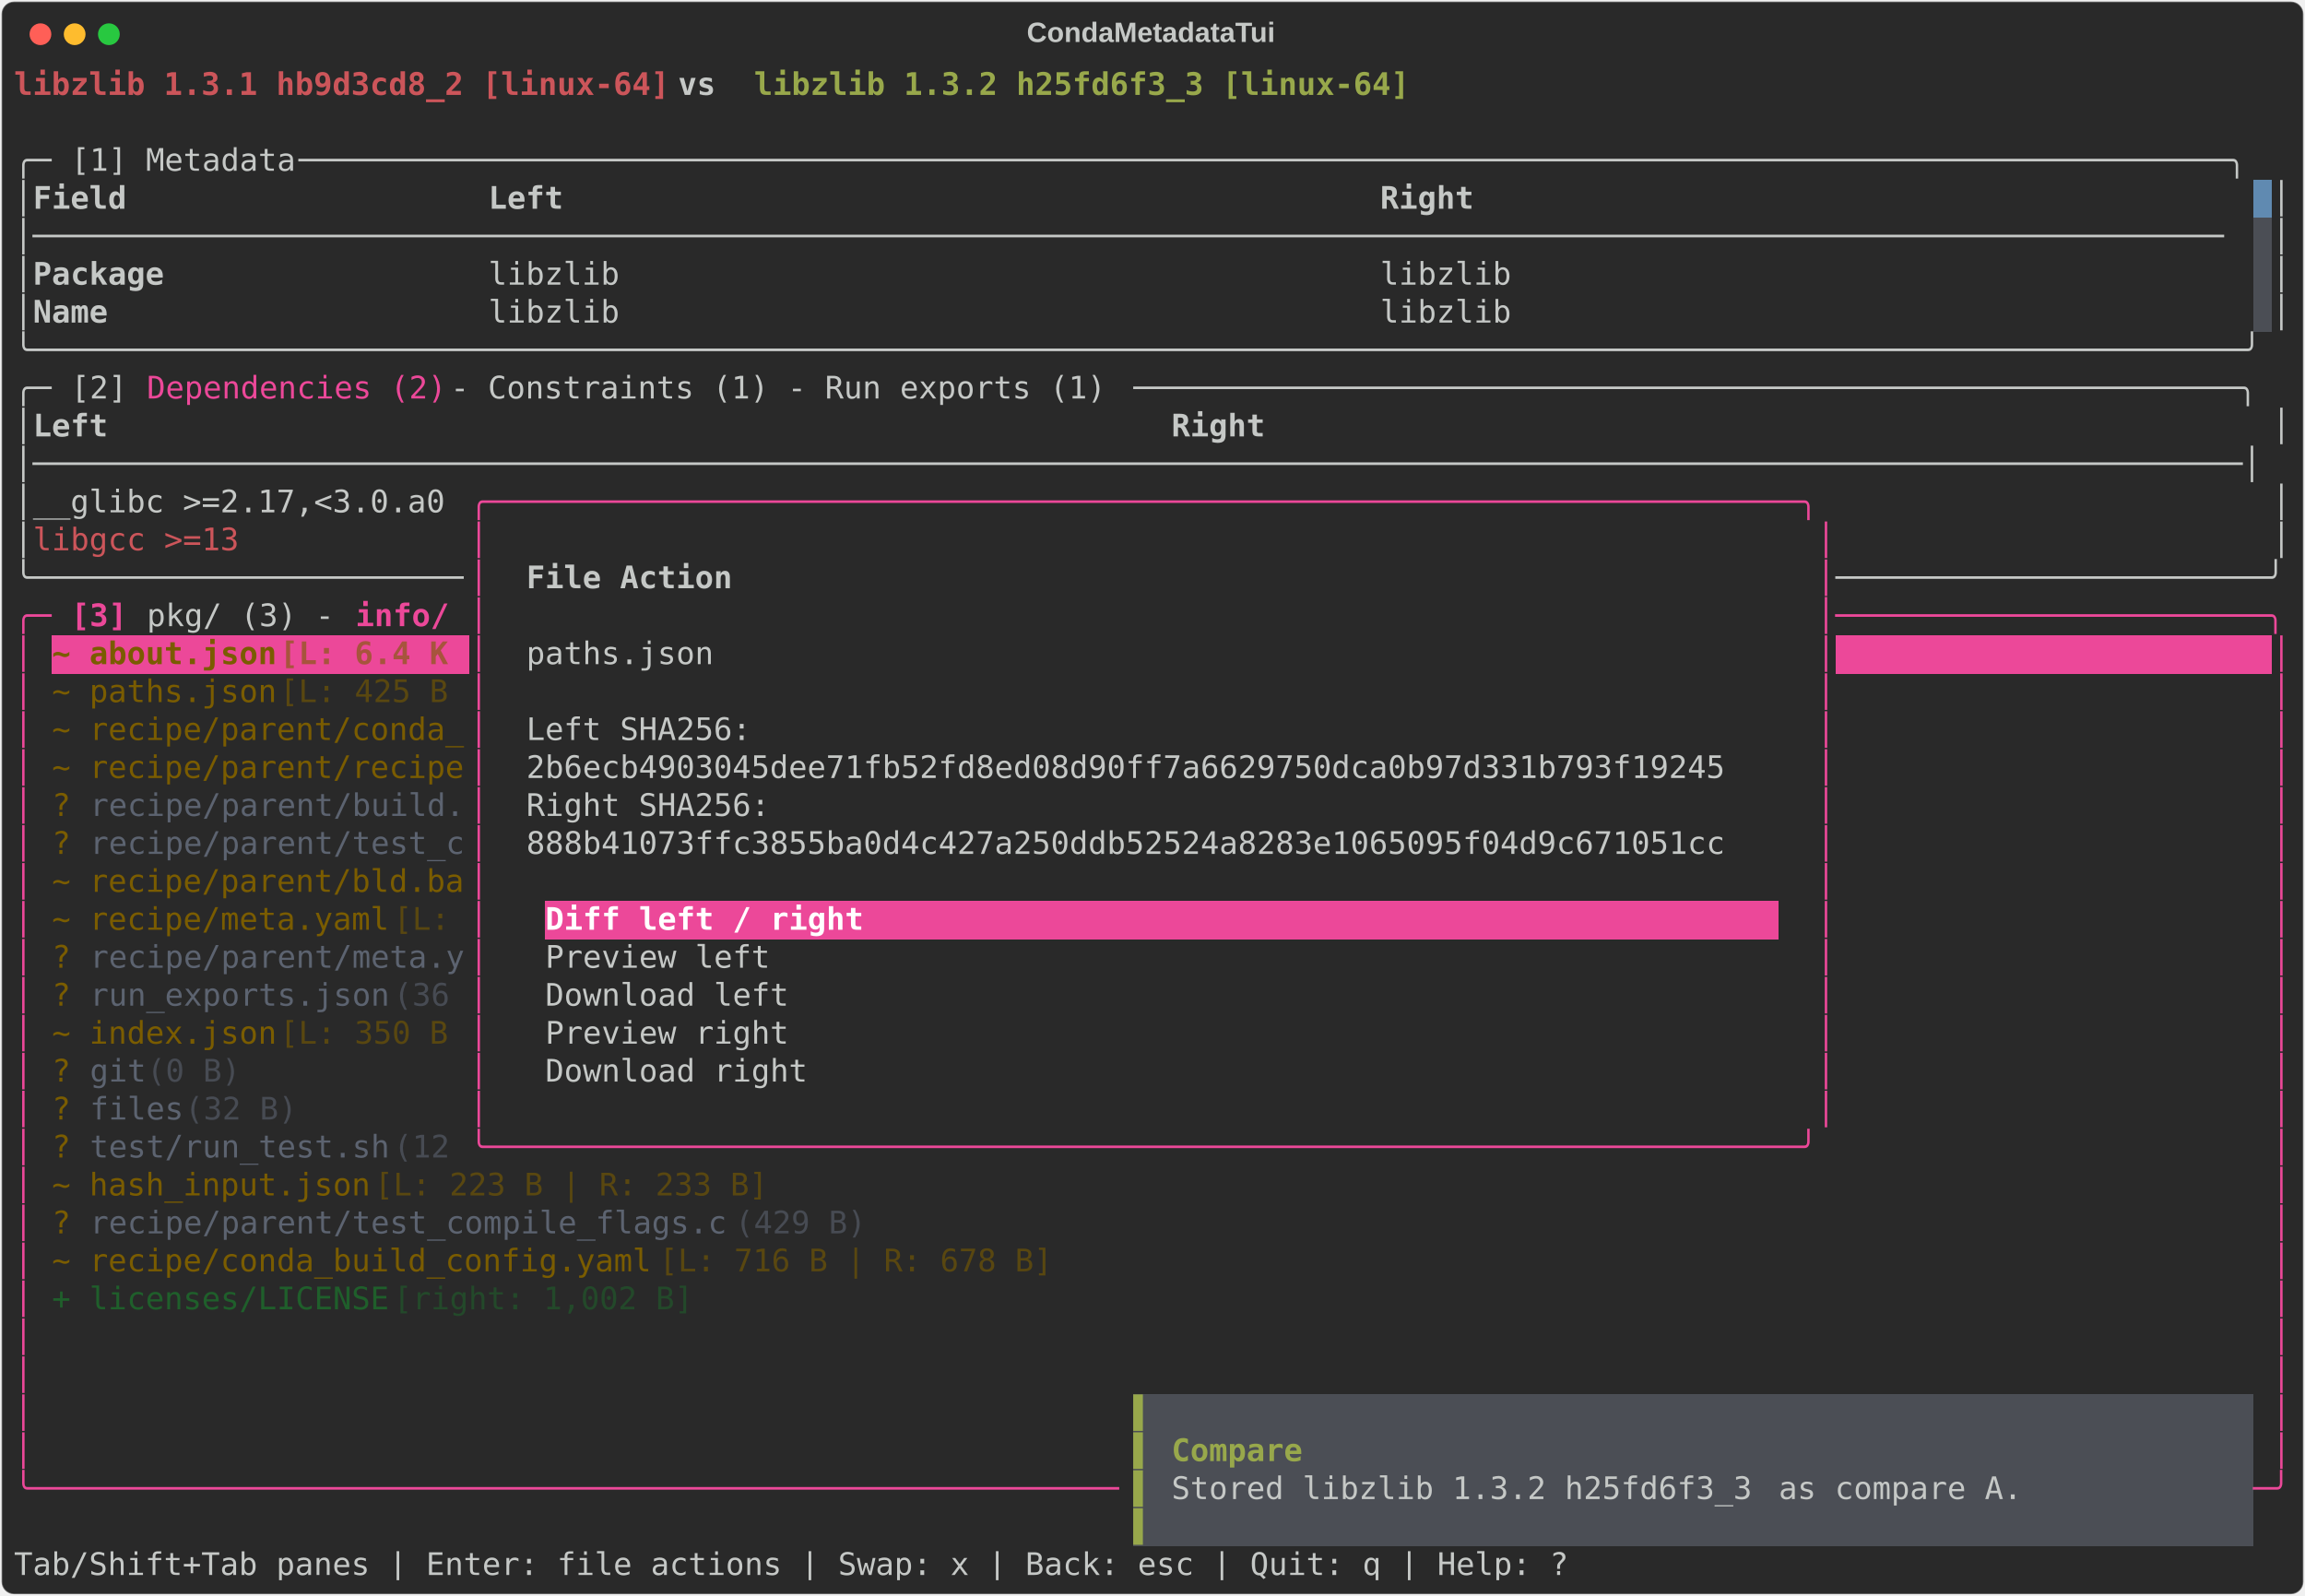
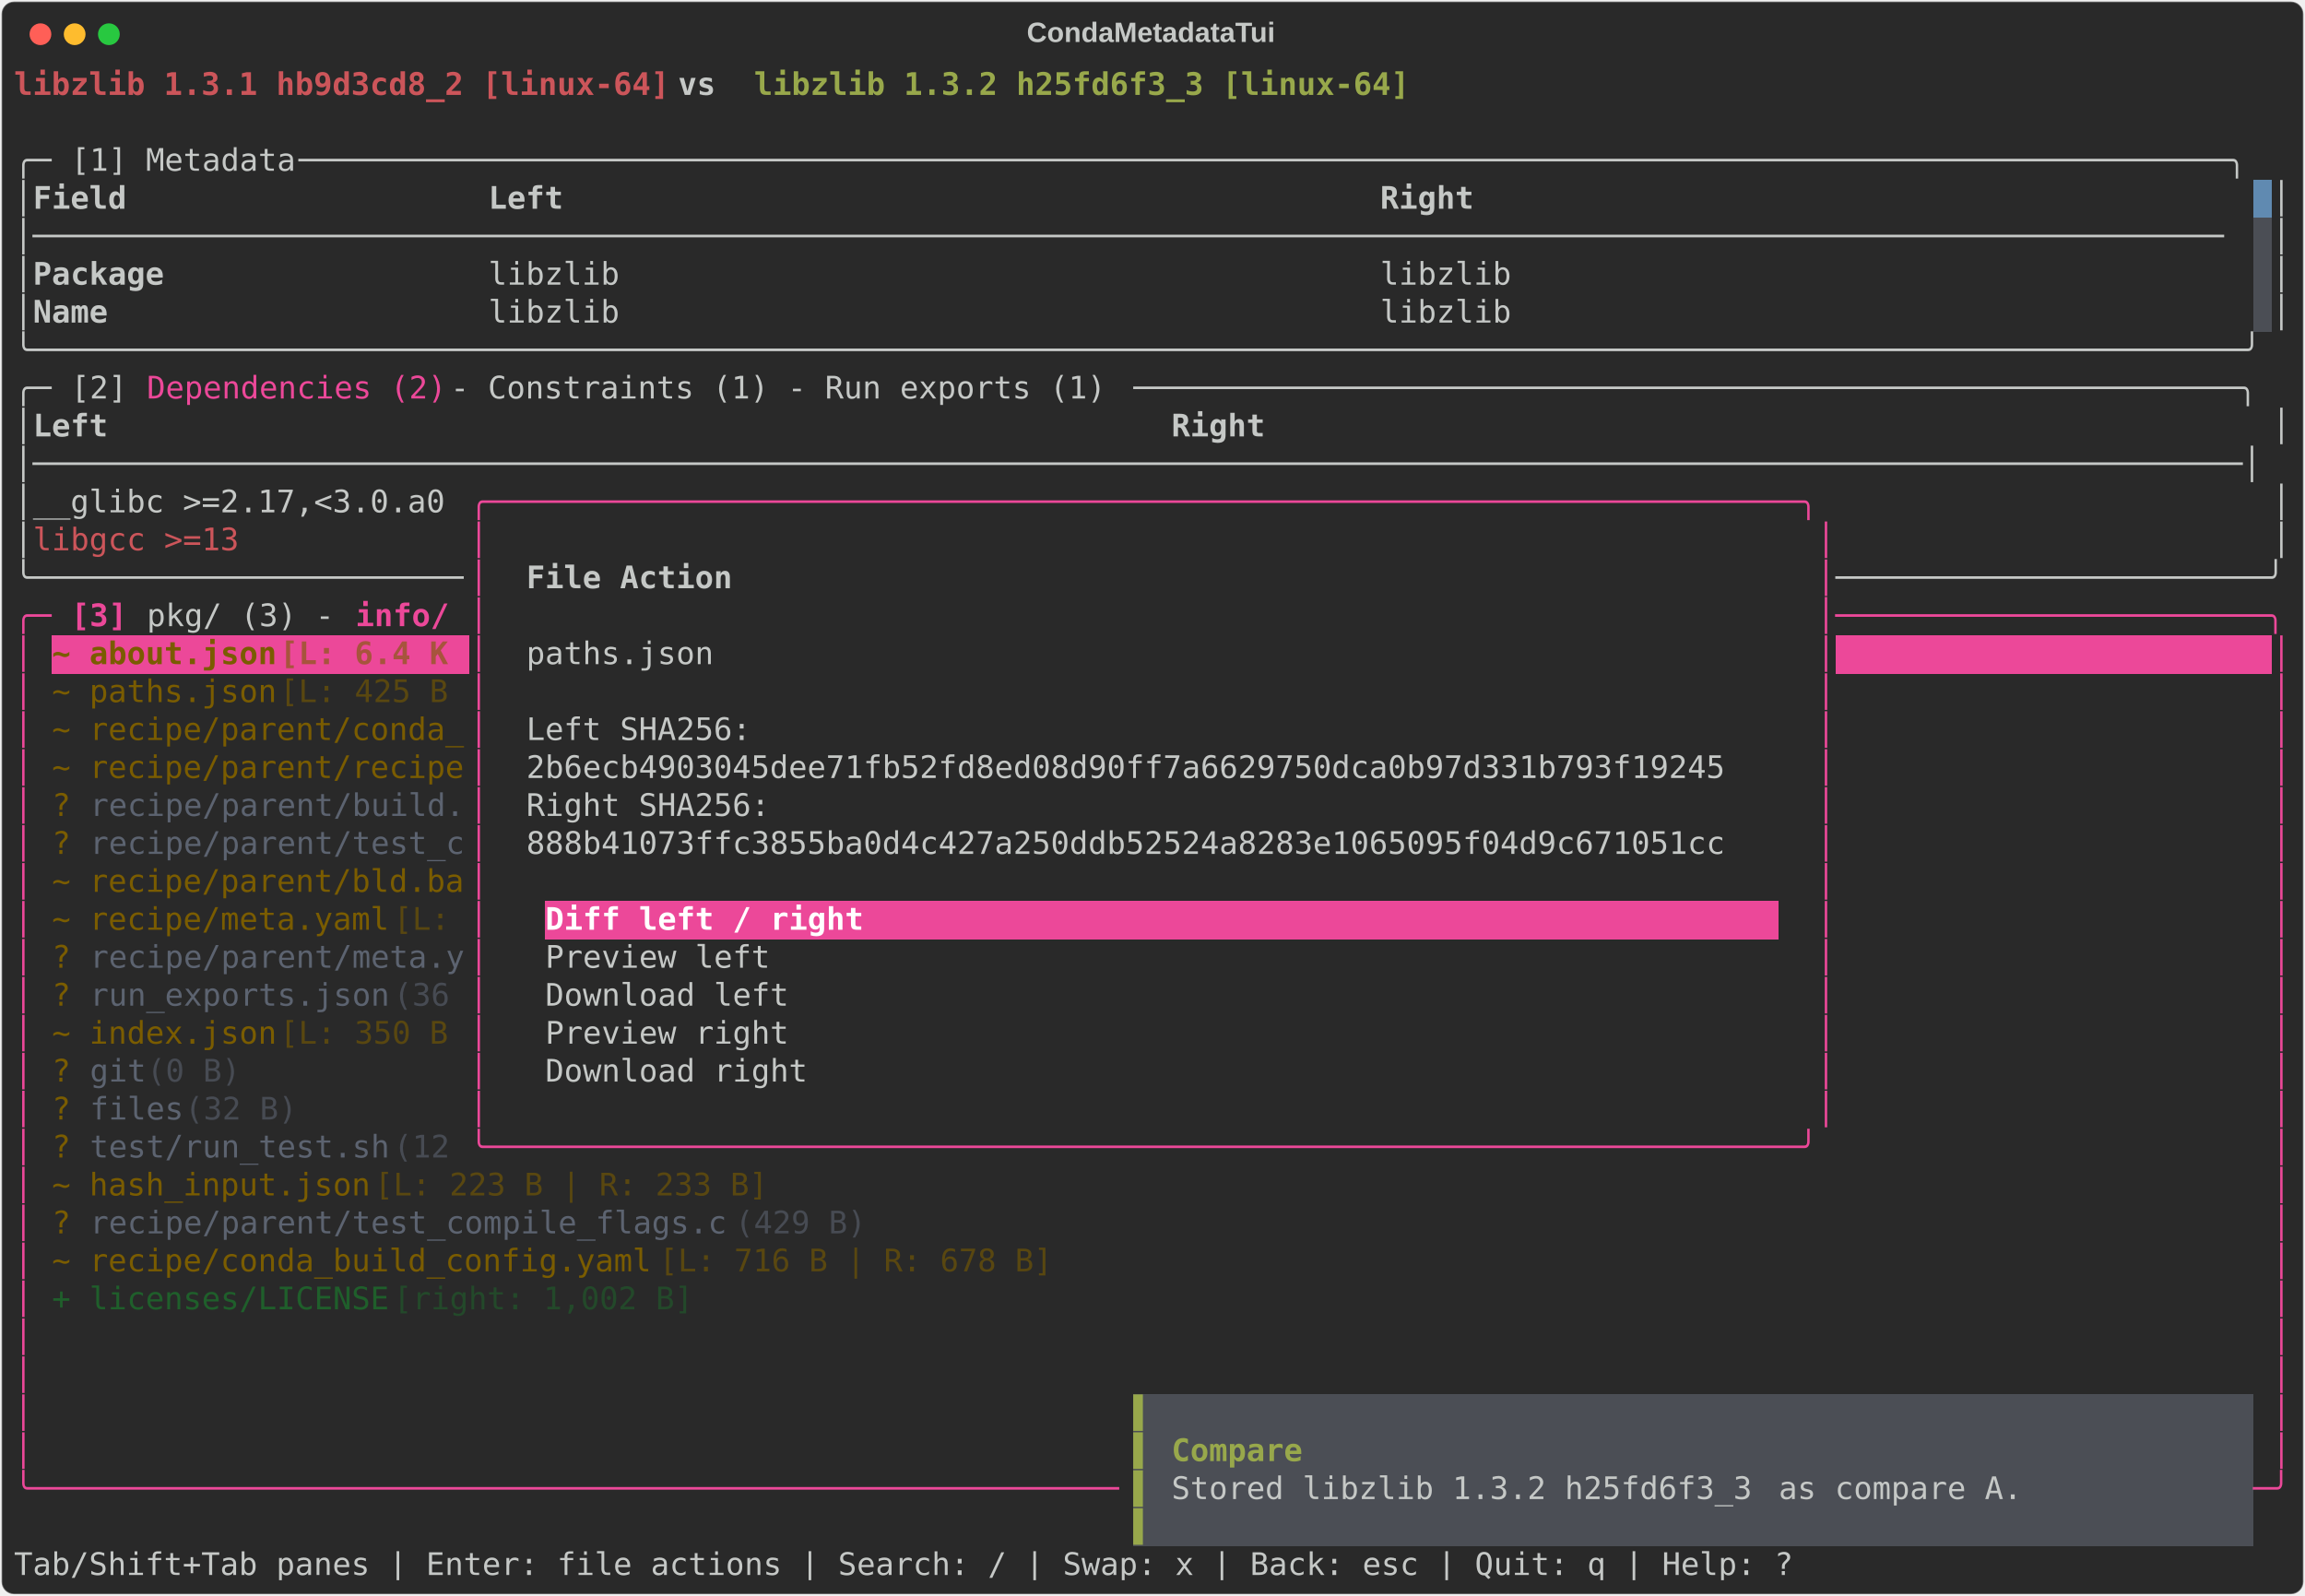
<svg xmlns="http://www.w3.org/2000/svg" class="rich-terminal" viewBox="0 0 1482 1026.0">
  <style>

    @font-face {
        font-family: "Fira Code";
        src: local("FiraCode-Regular"),
                url("https://cdnjs.cloudflare.com/ajax/libs/firacode/6.2.0/woff2/FiraCode-Regular.woff2") format("woff2"),
                url("https://cdnjs.cloudflare.com/ajax/libs/firacode/6.2.0/woff/FiraCode-Regular.woff") format("woff");
        font-style: normal;
        font-weight: 400;
    }
    @font-face {
        font-family: "Fira Code";
        src: local("FiraCode-Bold"),
                url("https://cdnjs.cloudflare.com/ajax/libs/firacode/6.2.0/woff2/FiraCode-Bold.woff2") format("woff2"),
                url("https://cdnjs.cloudflare.com/ajax/libs/firacode/6.2.0/woff/FiraCode-Bold.woff") format("woff");
        font-style: bold;
        font-weight: 700;
    }

    .terminal-matrix {
        font-family: Fira Code, monospace;
        font-size: 20px;
        line-height: 24.4px;
        font-variant-east-asian: full-width;
    }

    .terminal-title {
        font-size: 18px;
        font-weight: bold;
        font-family: arial;
    }

    .terminal-r1 { fill: #cc555a;font-weight: bold }
.terminal-r2 { fill: #c5c8c6;font-weight: bold }
.terminal-r3 { fill: #98a84b;font-weight: bold }
.terminal-r4 { fill: #c5c8c6 }
.terminal-r5 { fill: #292929 }
.terminal-r6 { fill: #ec4899 }
.terminal-r7 { fill: #cc555a }
.terminal-r8 { fill: #98a84b }
.terminal-r9 { fill: #ec4899;font-weight: bold }
.terminal-r10 { fill: #7a5c00;font-weight: bold }
.terminal-r11 { fill: #a7543d;font-weight: bold }
.terminal-r12 { fill: #ffffff;font-weight: bold }
.terminal-r13 { fill: #7a5c00 }
.terminal-r14 { fill: #594710 }
.terminal-r15 { fill: #5c6370 }
.terminal-r16 { fill: #474b53 }
.terminal-r17 { fill: #1f5f2b }
.terminal-r18 { fill: #23492a }
    </style>
  <defs>
    <clipPath id="terminal-clip-terminal">
      <rect x="0" y="0" width="1463.0" height="975.0" />
    </clipPath>
    <clipPath id="terminal-line-0">
      <rect x="0" y="1.5" width="1464" height="24.65" />
    </clipPath>
    <clipPath id="terminal-line-1">
      <rect x="0" y="25.9" width="1464" height="24.65" />
    </clipPath>
    <clipPath id="terminal-line-2">
      <rect x="0" y="50.3" width="1464" height="24.65" />
    </clipPath>
    <clipPath id="terminal-line-3">
      <rect x="0" y="74.7" width="1464" height="24.65" />
    </clipPath>
    <clipPath id="terminal-line-4">
      <rect x="0" y="99.1" width="1464" height="24.65" />
    </clipPath>
    <clipPath id="terminal-line-5">
      <rect x="0" y="123.5" width="1464" height="24.65" />
    </clipPath>
    <clipPath id="terminal-line-6">
      <rect x="0" y="147.9" width="1464" height="24.65" />
    </clipPath>
    <clipPath id="terminal-line-7">
      <rect x="0" y="172.3" width="1464" height="24.65" />
    </clipPath>
    <clipPath id="terminal-line-8">
      <rect x="0" y="196.7" width="1464" height="24.65" />
    </clipPath>
    <clipPath id="terminal-line-9">
      <rect x="0" y="221.1" width="1464" height="24.65" />
    </clipPath>
    <clipPath id="terminal-line-10">
      <rect x="0" y="245.5" width="1464" height="24.65" />
    </clipPath>
    <clipPath id="terminal-line-11">
      <rect x="0" y="269.9" width="1464" height="24.65" />
    </clipPath>
    <clipPath id="terminal-line-12">
      <rect x="0" y="294.3" width="1464" height="24.65" />
    </clipPath>
    <clipPath id="terminal-line-13">
      <rect x="0" y="318.7" width="1464" height="24.65" />
    </clipPath>
    <clipPath id="terminal-line-14">
      <rect x="0" y="343.1" width="1464" height="24.65" />
    </clipPath>
    <clipPath id="terminal-line-15">
      <rect x="0" y="367.5" width="1464" height="24.65" />
    </clipPath>
    <clipPath id="terminal-line-16">
      <rect x="0" y="391.9" width="1464" height="24.65" />
    </clipPath>
    <clipPath id="terminal-line-17">
      <rect x="0" y="416.3" width="1464" height="24.65" />
    </clipPath>
    <clipPath id="terminal-line-18">
      <rect x="0" y="440.7" width="1464" height="24.65" />
    </clipPath>
    <clipPath id="terminal-line-19">
      <rect x="0" y="465.1" width="1464" height="24.65" />
    </clipPath>
    <clipPath id="terminal-line-20">
      <rect x="0" y="489.5" width="1464" height="24.65" />
    </clipPath>
    <clipPath id="terminal-line-21">
      <rect x="0" y="513.9" width="1464" height="24.65" />
    </clipPath>
    <clipPath id="terminal-line-22">
      <rect x="0" y="538.3" width="1464" height="24.65" />
    </clipPath>
    <clipPath id="terminal-line-23">
      <rect x="0" y="562.7" width="1464" height="24.65" />
    </clipPath>
    <clipPath id="terminal-line-24">
      <rect x="0" y="587.1" width="1464" height="24.65" />
    </clipPath>
    <clipPath id="terminal-line-25">
      <rect x="0" y="611.5" width="1464" height="24.65" />
    </clipPath>
    <clipPath id="terminal-line-26">
      <rect x="0" y="635.9" width="1464" height="24.65" />
    </clipPath>
    <clipPath id="terminal-line-27">
      <rect x="0" y="660.3" width="1464" height="24.65" />
    </clipPath>
    <clipPath id="terminal-line-28">
      <rect x="0" y="684.7" width="1464" height="24.65" />
    </clipPath>
    <clipPath id="terminal-line-29">
      <rect x="0" y="709.1" width="1464" height="24.65" />
    </clipPath>
    <clipPath id="terminal-line-30">
      <rect x="0" y="733.5" width="1464" height="24.65" />
    </clipPath>
    <clipPath id="terminal-line-31">
      <rect x="0" y="757.9" width="1464" height="24.65" />
    </clipPath>
    <clipPath id="terminal-line-32">
      <rect x="0" y="782.3" width="1464" height="24.65" />
    </clipPath>
    <clipPath id="terminal-line-33">
      <rect x="0" y="806.7" width="1464" height="24.65" />
    </clipPath>
    <clipPath id="terminal-line-34">
      <rect x="0" y="831.1" width="1464" height="24.65" />
    </clipPath>
    <clipPath id="terminal-line-35">
      <rect x="0" y="855.5" width="1464" height="24.65" />
    </clipPath>
    <clipPath id="terminal-line-36">
      <rect x="0" y="879.9" width="1464" height="24.65" />
    </clipPath>
    <clipPath id="terminal-line-37">
      <rect x="0" y="904.3" width="1464" height="24.65" />
    </clipPath>
    <clipPath id="terminal-line-38">
      <rect x="0" y="928.7" width="1464" height="24.65" />
    </clipPath>
  </defs>
  <rect fill="#292929" stroke="rgba(255,255,255,0.35)" stroke-width="1" x="1" y="1" width="1480" height="1024" rx="8" />
  <text class="terminal-title" fill="#c5c8c6" text-anchor="middle" x="740" y="27">CondaMetadataTui</text>
  <g transform="translate(26,22)">
    <circle cx="0" cy="0" r="7" fill="#ff5f57" />
    <circle cx="22" cy="0" r="7" fill="#febc2e" />
    <circle cx="44" cy="0" r="7" fill="#28c840" />
  </g>
  <g transform="translate(9, 41)" clip-path="url(#terminal-clip-terminal)">
    <rect fill="#608ab1" x="1439.6" y="74.7" width="12.2" height="24.65" shape-rendering="crispEdges" />
    <rect fill="#4b4e55" x="1439.6" y="99.1" width="12.2" height="24.65" shape-rendering="crispEdges" />
    <rect fill="#4b4e55" x="1439.6" y="123.5" width="12.2" height="24.65" shape-rendering="crispEdges" />
    <rect fill="#4b4e55" x="1439.6" y="147.9" width="12.2" height="24.65" shape-rendering="crispEdges" />
    <rect fill="#ec4899" x="24.4" y="367.5" width="146.4" height="24.65" shape-rendering="crispEdges" />
    <rect fill="#ec4899" x="170.8" y="367.5" width="122" height="24.65" shape-rendering="crispEdges" />
    <rect fill="#ec4899" x="1171.2" y="367.5" width="280.6" height="24.65" shape-rendering="crispEdges" />
    <rect fill="#ec4899" x="341.6" y="538.3" width="207.4" height="24.65" shape-rendering="crispEdges" />
    <rect fill="#ec4899" x="549" y="538.3" width="585.6" height="24.65" shape-rendering="crispEdges" />
    <rect fill="#4b4e55" x="719.8" y="855.5" width="12.2" height="24.65" shape-rendering="crispEdges" />
    <rect fill="#4b4e55" x="732" y="855.5" width="707.6" height="24.65" shape-rendering="crispEdges" />
    <rect fill="#4b4e55" x="719.8" y="879.9" width="12.2" height="24.65" shape-rendering="crispEdges" />
    <rect fill="#4b4e55" x="732" y="879.9" width="12.2" height="24.65" shape-rendering="crispEdges" />
    <rect fill="#4b4e55" x="744.2" y="879.9" width="85.4" height="24.65" shape-rendering="crispEdges" />
    <rect fill="#4b4e55" x="829.6" y="879.9" width="610" height="24.65" shape-rendering="crispEdges" />
    <rect fill="#4b4e55" x="719.8" y="904.3" width="12.2" height="24.65" shape-rendering="crispEdges" />
    <rect fill="#4b4e55" x="732" y="904.3" width="12.2" height="24.65" shape-rendering="crispEdges" />
    <rect fill="#4b4e55" x="744.2" y="904.3" width="390.4" height="24.65" shape-rendering="crispEdges" />
    <rect fill="#4b4e55" x="1134.6" y="904.3" width="170.8" height="24.65" shape-rendering="crispEdges" />
    <rect fill="#4b4e55" x="1305.4" y="904.3" width="134.2" height="24.65" shape-rendering="crispEdges" />
    <rect fill="#4b4e55" x="719.8" y="928.7" width="12.2" height="24.65" shape-rendering="crispEdges" />
    <rect fill="#4b4e55" x="732" y="928.7" width="707.6" height="24.65" shape-rendering="crispEdges" />
    <g class="terminal-matrix">
      <text class="terminal-r1" x="0" y="20" textLength="427" clip-path="url(#terminal-line-0)">libzlib 1.3.1 hb9d3cd8_2 [linux-64]</text>
      <text class="terminal-r2" x="427" y="20" textLength="48.8" clip-path="url(#terminal-line-0)"> vs </text>
      <text class="terminal-r3" x="475.8" y="20" textLength="427" clip-path="url(#terminal-line-0)">libzlib 1.3.2 h25fd6f3_3 [linux-64]</text>
      <text class="terminal-r4" x="1464" y="20" textLength="12.2" clip-path="url(#terminal-line-0)">
</text>
      <text class="terminal-r4" x="1464" y="44.4" textLength="12.2" clip-path="url(#terminal-line-1)">
</text>
      <text class="terminal-r4" x="0" y="68.8" textLength="36.6" clip-path="url(#terminal-line-2)">╭─ </text>
      <text class="terminal-r4" x="36.6" y="68.8" textLength="146.4" clip-path="url(#terminal-line-2)">[1] Metadata</text>
      <text class="terminal-r4" x="183" y="68.8" textLength="1281" clip-path="url(#terminal-line-2)"> ───────────────────────────────────────────────────────────────────────────────────────────────────────╮</text>
      <text class="terminal-r4" x="1464" y="68.8" textLength="12.2" clip-path="url(#terminal-line-2)">
</text>
      <text class="terminal-r4" x="0" y="93.2" textLength="12.2" clip-path="url(#terminal-line-3)">│</text>
      <text class="terminal-r2" x="12.2" y="93.2" textLength="280.6" clip-path="url(#terminal-line-3)">Field                  </text>
      <text class="terminal-r2" x="305" y="93.2" textLength="561.2" clip-path="url(#terminal-line-3)">Left                                          </text>
      <text class="terminal-r2" x="878.4" y="93.2" textLength="561.2" clip-path="url(#terminal-line-3)">Right                                         </text>
      <text class="terminal-r4" x="1451.8" y="93.2" textLength="12.2" clip-path="url(#terminal-line-3)">│</text>
      <text class="terminal-r4" x="1464" y="93.2" textLength="12.2" clip-path="url(#terminal-line-3)">
</text>
      <text class="terminal-r4" x="0" y="117.6" textLength="1439.6" clip-path="url(#terminal-line-4)">│─────────────────────────────────────────────────────────────────────────────────────────────────────────────────────</text>
      <text class="terminal-r4" x="1451.8" y="117.6" textLength="12.2" clip-path="url(#terminal-line-4)">│</text>
      <text class="terminal-r4" x="1464" y="117.6" textLength="12.2" clip-path="url(#terminal-line-4)">
</text>
      <text class="terminal-r4" x="0" y="142" textLength="12.2" clip-path="url(#terminal-line-5)">│</text>
      <text class="terminal-r2" x="12.2" y="142" textLength="280.6" clip-path="url(#terminal-line-5)">Package                </text>
      <text class="terminal-r4" x="305" y="142" textLength="549" clip-path="url(#terminal-line-5)">libzlib                                      </text>
      <text class="terminal-r4" x="878.4" y="142" textLength="561.2" clip-path="url(#terminal-line-5)">libzlib                                       </text>
      <text class="terminal-r4" x="1451.8" y="142" textLength="12.2" clip-path="url(#terminal-line-5)">│</text>
      <text class="terminal-r4" x="1464" y="142" textLength="12.2" clip-path="url(#terminal-line-5)">
</text>
      <text class="terminal-r4" x="0" y="166.4" textLength="12.2" clip-path="url(#terminal-line-6)">│</text>
      <text class="terminal-r2" x="12.2" y="166.4" textLength="280.6" clip-path="url(#terminal-line-6)">Name                   </text>
      <text class="terminal-r4" x="305" y="166.4" textLength="549" clip-path="url(#terminal-line-6)">libzlib                                      </text>
      <text class="terminal-r4" x="878.4" y="166.4" textLength="561.2" clip-path="url(#terminal-line-6)">libzlib                                       </text>
      <text class="terminal-r4" x="1451.8" y="166.4" textLength="12.2" clip-path="url(#terminal-line-6)">│</text>
      <text class="terminal-r4" x="1464" y="166.4" textLength="12.2" clip-path="url(#terminal-line-6)">
</text>
      <text class="terminal-r4" x="0" y="190.8" textLength="1464" clip-path="url(#terminal-line-7)">╰──────────────────────────────────────────────────────────────────────────────────────────────────────────────────────╯</text>
      <text class="terminal-r4" x="1464" y="190.8" textLength="12.2" clip-path="url(#terminal-line-7)">
</text>
      <text class="terminal-r4" x="0" y="215.2" textLength="36.6" clip-path="url(#terminal-line-8)">╭─ </text>
      <text class="terminal-r4" x="36.6" y="215.2" textLength="48.8" clip-path="url(#terminal-line-8)">[2] </text>
      <text class="terminal-r6" x="85.4" y="215.2" textLength="195.2" clip-path="url(#terminal-line-8)">Dependencies (2)</text>
      <text class="terminal-r4" x="280.6" y="215.2" textLength="439.2" clip-path="url(#terminal-line-8)"> - Constraints (1) - Run exports (1)</text>
      <text class="terminal-r4" x="719.8" y="215.2" textLength="744.2" clip-path="url(#terminal-line-8)"> ───────────────────────────────────────────────────────────╮</text>
      <text class="terminal-r4" x="1464" y="215.2" textLength="12.2" clip-path="url(#terminal-line-8)">
</text>
      <text class="terminal-r4" x="0" y="239.6" textLength="12.2" clip-path="url(#terminal-line-9)">│</text>
      <text class="terminal-r2" x="12.2" y="239.6" textLength="719.8" clip-path="url(#terminal-line-9)">Left                                                       </text>
      <text class="terminal-r2" x="744.2" y="239.6" textLength="707.6" clip-path="url(#terminal-line-9)">Right                                                     </text>
      <text class="terminal-r4" x="1451.8" y="239.6" textLength="12.2" clip-path="url(#terminal-line-9)">│</text>
      <text class="terminal-r4" x="1464" y="239.6" textLength="12.2" clip-path="url(#terminal-line-9)">
</text>
      <text class="terminal-r4" x="0" y="264" textLength="1464" clip-path="url(#terminal-line-10)">│──────────────────────────────────────────────────────────────────────────────────────────────────────────────────────│</text>
      <text class="terminal-r4" x="1464" y="264" textLength="12.2" clip-path="url(#terminal-line-10)">
</text>
      <text class="terminal-r4" x="0" y="288.4" textLength="12.2" clip-path="url(#terminal-line-11)">│</text>
      <text class="terminal-r4" x="12.2" y="288.4" textLength="280.6" clip-path="url(#terminal-line-11)">__glibc &gt;=2.17,&lt;3.0.a0 </text>
      <text class="terminal-r6" x="292.8" y="288.4" textLength="878.4" clip-path="url(#terminal-line-11)">╭──────────────────────────────────────────────────────────────────────╮</text>
      <text class="terminal-r4" x="1451.8" y="288.4" textLength="12.2" clip-path="url(#terminal-line-11)">│</text>
      <text class="terminal-r4" x="1464" y="288.4" textLength="12.2" clip-path="url(#terminal-line-11)">
</text>
      <text class="terminal-r4" x="0" y="312.8" textLength="12.2" clip-path="url(#terminal-line-12)">│</text>
      <text class="terminal-r7" x="12.2" y="312.8" textLength="280.6" clip-path="url(#terminal-line-12)">libgcc &gt;=13            </text>
      <text class="terminal-r6" x="292.8" y="312.8" textLength="12.2" clip-path="url(#terminal-line-12)">│</text>
      <text class="terminal-r6" x="1159" y="312.8" textLength="12.2" clip-path="url(#terminal-line-12)">│</text>
      <text class="terminal-r4" x="1451.8" y="312.8" textLength="12.2" clip-path="url(#terminal-line-12)">│</text>
      <text class="terminal-r4" x="1464" y="312.8" textLength="12.2" clip-path="url(#terminal-line-12)">
</text>
      <text class="terminal-r4" x="0" y="337.2" textLength="292.8" clip-path="url(#terminal-line-13)">╰───────────────────────</text>
      <text class="terminal-r6" x="292.8" y="337.2" textLength="12.2" clip-path="url(#terminal-line-13)">│</text>
      <text class="terminal-r2" x="329.4" y="337.2" textLength="134.2" clip-path="url(#terminal-line-13)">File Action</text>
      <text class="terminal-r6" x="1159" y="337.2" textLength="12.2" clip-path="url(#terminal-line-13)">│</text>
      <text class="terminal-r4" x="1171.2" y="337.2" textLength="292.8" clip-path="url(#terminal-line-13)">───────────────────────╯</text>
      <text class="terminal-r4" x="1464" y="337.2" textLength="12.2" clip-path="url(#terminal-line-13)">
</text>
      <text class="terminal-r6" x="0" y="361.6" textLength="36.6" clip-path="url(#terminal-line-14)">╭─ </text>
      <text class="terminal-r9" x="36.6" y="361.6" textLength="48.8" clip-path="url(#terminal-line-14)">[3] </text>
      <text class="terminal-r4" x="85.4" y="361.6" textLength="134.2" clip-path="url(#terminal-line-14)">pkg/ (3) - </text>
      <text class="terminal-r9" x="219.6" y="361.6" textLength="73.2" clip-path="url(#terminal-line-14)">info/ </text>
      <text class="terminal-r6" x="292.8" y="361.6" textLength="12.2" clip-path="url(#terminal-line-14)">│</text>
      <text class="terminal-r6" x="1159" y="361.6" textLength="305" clip-path="url(#terminal-line-14)">│───────────────────────╮</text>
      <text class="terminal-r4" x="1464" y="361.6" textLength="12.2" clip-path="url(#terminal-line-14)">
</text>
      <text class="terminal-r6" x="0" y="386" textLength="12.2" clip-path="url(#terminal-line-15)">│</text>
      <text class="terminal-r10" x="24.4" y="386" textLength="146.4" clip-path="url(#terminal-line-15)">~ about.json</text>
      <text class="terminal-r11" x="170.8" y="386" textLength="122" clip-path="url(#terminal-line-15)"> [L: 6.4 K</text>
      <text class="terminal-r6" x="292.8" y="386" textLength="12.2" clip-path="url(#terminal-line-15)">│</text>
      <text class="terminal-r4" x="329.4" y="386" textLength="122" clip-path="url(#terminal-line-15)">paths.json</text>
      <text class="terminal-r6" x="1159" y="386" textLength="12.2" clip-path="url(#terminal-line-15)">│</text>
      <text class="terminal-r6" x="1451.8" y="386" textLength="12.2" clip-path="url(#terminal-line-15)">│</text>
      <text class="terminal-r4" x="1464" y="386" textLength="12.2" clip-path="url(#terminal-line-15)">
</text>
      <text class="terminal-r6" x="0" y="410.4" textLength="12.2" clip-path="url(#terminal-line-16)">│</text>
      <text class="terminal-r13" x="24.4" y="410.4" textLength="146.4" clip-path="url(#terminal-line-16)">~ paths.json</text>
      <text class="terminal-r14" x="170.8" y="410.4" textLength="122" clip-path="url(#terminal-line-16)"> [L: 425 B</text>
      <text class="terminal-r6" x="292.8" y="410.4" textLength="12.2" clip-path="url(#terminal-line-16)">│</text>
      <text class="terminal-r6" x="1159" y="410.4" textLength="12.2" clip-path="url(#terminal-line-16)">│</text>
      <text class="terminal-r6" x="1451.8" y="410.4" textLength="12.2" clip-path="url(#terminal-line-16)">│</text>
      <text class="terminal-r4" x="1464" y="410.4" textLength="12.2" clip-path="url(#terminal-line-16)">
</text>
      <text class="terminal-r6" x="0" y="434.8" textLength="12.2" clip-path="url(#terminal-line-17)">│</text>
      <text class="terminal-r13" x="24.4" y="434.8" textLength="268.4" clip-path="url(#terminal-line-17)">~ recipe/parent/conda_</text>
      <text class="terminal-r6" x="292.8" y="434.8" textLength="12.2" clip-path="url(#terminal-line-17)">│</text>
      <text class="terminal-r4" x="329.4" y="434.8" textLength="146.4" clip-path="url(#terminal-line-17)">Left SHA256:</text>
      <text class="terminal-r6" x="1159" y="434.8" textLength="12.2" clip-path="url(#terminal-line-17)">│</text>
      <text class="terminal-r6" x="1451.8" y="434.8" textLength="12.2" clip-path="url(#terminal-line-17)">│</text>
      <text class="terminal-r4" x="1464" y="434.8" textLength="12.2" clip-path="url(#terminal-line-17)">
</text>
      <text class="terminal-r6" x="0" y="459.2" textLength="12.2" clip-path="url(#terminal-line-18)">│</text>
      <text class="terminal-r13" x="24.4" y="459.2" textLength="268.4" clip-path="url(#terminal-line-18)">~ recipe/parent/recipe</text>
      <text class="terminal-r6" x="292.8" y="459.2" textLength="12.2" clip-path="url(#terminal-line-18)">│</text>
      <text class="terminal-r4" x="329.4" y="459.2" textLength="780.8" clip-path="url(#terminal-line-18)">2b6ecb4903045dee71fb52fd8ed08d90ff7a6629750dca0b97d331b793f19245</text>
      <text class="terminal-r6" x="1159" y="459.2" textLength="12.2" clip-path="url(#terminal-line-18)">│</text>
      <text class="terminal-r6" x="1451.8" y="459.2" textLength="12.2" clip-path="url(#terminal-line-18)">│</text>
      <text class="terminal-r4" x="1464" y="459.2" textLength="12.2" clip-path="url(#terminal-line-18)">
</text>
      <text class="terminal-r6" x="0" y="483.6" textLength="12.2" clip-path="url(#terminal-line-19)">│</text>
      <text class="terminal-r13" x="24.4" y="483.6" textLength="24.4" clip-path="url(#terminal-line-19)">? </text>
      <text class="terminal-r15" x="48.8" y="483.6" textLength="244" clip-path="url(#terminal-line-19)">recipe/parent/build.</text>
      <text class="terminal-r6" x="292.8" y="483.6" textLength="12.2" clip-path="url(#terminal-line-19)">│</text>
      <text class="terminal-r4" x="329.4" y="483.6" textLength="158.6" clip-path="url(#terminal-line-19)">Right SHA256:</text>
      <text class="terminal-r6" x="1159" y="483.6" textLength="12.2" clip-path="url(#terminal-line-19)">│</text>
      <text class="terminal-r6" x="1451.8" y="483.6" textLength="12.2" clip-path="url(#terminal-line-19)">│</text>
      <text class="terminal-r4" x="1464" y="483.6" textLength="12.2" clip-path="url(#terminal-line-19)">
</text>
      <text class="terminal-r6" x="0" y="508" textLength="12.2" clip-path="url(#terminal-line-20)">│</text>
      <text class="terminal-r13" x="24.4" y="508" textLength="24.4" clip-path="url(#terminal-line-20)">? </text>
      <text class="terminal-r15" x="48.8" y="508" textLength="244" clip-path="url(#terminal-line-20)">recipe/parent/test_c</text>
      <text class="terminal-r6" x="292.8" y="508" textLength="12.2" clip-path="url(#terminal-line-20)">│</text>
      <text class="terminal-r4" x="329.4" y="508" textLength="780.8" clip-path="url(#terminal-line-20)">888b41073ffc3855ba0d4c427a250ddb52524a8283e1065095f04d9c671051cc</text>
      <text class="terminal-r6" x="1159" y="508" textLength="12.2" clip-path="url(#terminal-line-20)">│</text>
      <text class="terminal-r6" x="1451.8" y="508" textLength="12.2" clip-path="url(#terminal-line-20)">│</text>
      <text class="terminal-r4" x="1464" y="508" textLength="12.2" clip-path="url(#terminal-line-20)">
</text>
      <text class="terminal-r6" x="0" y="532.4" textLength="12.2" clip-path="url(#terminal-line-21)">│</text>
      <text class="terminal-r13" x="24.4" y="532.4" textLength="268.4" clip-path="url(#terminal-line-21)">~ recipe/parent/bld.ba</text>
      <text class="terminal-r6" x="292.8" y="532.4" textLength="12.2" clip-path="url(#terminal-line-21)">│</text>
      <text class="terminal-r6" x="1159" y="532.4" textLength="12.2" clip-path="url(#terminal-line-21)">│</text>
      <text class="terminal-r6" x="1451.8" y="532.4" textLength="12.2" clip-path="url(#terminal-line-21)">│</text>
      <text class="terminal-r4" x="1464" y="532.4" textLength="12.2" clip-path="url(#terminal-line-21)">
</text>
      <text class="terminal-r6" x="0" y="556.8" textLength="12.2" clip-path="url(#terminal-line-22)">│</text>
      <text class="terminal-r13" x="24.4" y="556.8" textLength="219.6" clip-path="url(#terminal-line-22)">~ recipe/meta.yaml</text>
      <text class="terminal-r14" x="244" y="556.8" textLength="48.8" clip-path="url(#terminal-line-22)"> [L:</text>
      <text class="terminal-r6" x="292.8" y="556.8" textLength="12.2" clip-path="url(#terminal-line-22)">│</text>
      <text class="terminal-r12" x="341.6" y="556.8" textLength="207.4" clip-path="url(#terminal-line-22)">Diff left / right</text>
      <text class="terminal-r6" x="1159" y="556.8" textLength="12.2" clip-path="url(#terminal-line-22)">│</text>
      <text class="terminal-r6" x="1451.8" y="556.8" textLength="12.2" clip-path="url(#terminal-line-22)">│</text>
      <text class="terminal-r4" x="1464" y="556.8" textLength="12.2" clip-path="url(#terminal-line-22)">
</text>
      <text class="terminal-r6" x="0" y="581.2" textLength="12.2" clip-path="url(#terminal-line-23)">│</text>
      <text class="terminal-r13" x="24.4" y="581.2" textLength="24.4" clip-path="url(#terminal-line-23)">? </text>
      <text class="terminal-r15" x="48.8" y="581.2" textLength="244" clip-path="url(#terminal-line-23)">recipe/parent/meta.y</text>
      <text class="terminal-r6" x="292.8" y="581.2" textLength="12.2" clip-path="url(#terminal-line-23)">│</text>
      <text class="terminal-r4" x="341.6" y="581.2" textLength="146.4" clip-path="url(#terminal-line-23)">Preview left</text>
      <text class="terminal-r6" x="1159" y="581.2" textLength="12.2" clip-path="url(#terminal-line-23)">│</text>
      <text class="terminal-r6" x="1451.8" y="581.2" textLength="12.2" clip-path="url(#terminal-line-23)">│</text>
      <text class="terminal-r4" x="1464" y="581.2" textLength="12.2" clip-path="url(#terminal-line-23)">
</text>
      <text class="terminal-r6" x="0" y="605.6" textLength="12.2" clip-path="url(#terminal-line-24)">│</text>
      <text class="terminal-r13" x="24.4" y="605.6" textLength="24.4" clip-path="url(#terminal-line-24)">? </text>
      <text class="terminal-r15" x="48.8" y="605.6" textLength="195.2" clip-path="url(#terminal-line-24)">run_exports.json</text>
      <text class="terminal-r16" x="244" y="605.6" textLength="48.8" clip-path="url(#terminal-line-24)"> (36</text>
      <text class="terminal-r6" x="292.8" y="605.6" textLength="12.2" clip-path="url(#terminal-line-24)">│</text>
      <text class="terminal-r4" x="341.6" y="605.6" textLength="158.6" clip-path="url(#terminal-line-24)">Download left</text>
      <text class="terminal-r6" x="1159" y="605.6" textLength="12.2" clip-path="url(#terminal-line-24)">│</text>
      <text class="terminal-r6" x="1451.8" y="605.6" textLength="12.2" clip-path="url(#terminal-line-24)">│</text>
      <text class="terminal-r4" x="1464" y="605.6" textLength="12.2" clip-path="url(#terminal-line-24)">
</text>
      <text class="terminal-r6" x="0" y="630" textLength="12.2" clip-path="url(#terminal-line-25)">│</text>
      <text class="terminal-r13" x="24.4" y="630" textLength="146.4" clip-path="url(#terminal-line-25)">~ index.json</text>
      <text class="terminal-r14" x="170.8" y="630" textLength="122" clip-path="url(#terminal-line-25)"> [L: 350 B</text>
      <text class="terminal-r6" x="292.8" y="630" textLength="12.2" clip-path="url(#terminal-line-25)">│</text>
      <text class="terminal-r4" x="341.6" y="630" textLength="158.6" clip-path="url(#terminal-line-25)">Preview right</text>
      <text class="terminal-r6" x="1159" y="630" textLength="12.2" clip-path="url(#terminal-line-25)">│</text>
      <text class="terminal-r6" x="1451.8" y="630" textLength="12.2" clip-path="url(#terminal-line-25)">│</text>
      <text class="terminal-r4" x="1464" y="630" textLength="12.2" clip-path="url(#terminal-line-25)">
</text>
      <text class="terminal-r6" x="0" y="654.4" textLength="12.2" clip-path="url(#terminal-line-26)">│</text>
      <text class="terminal-r13" x="24.4" y="654.4" textLength="24.4" clip-path="url(#terminal-line-26)">? </text>
      <text class="terminal-r15" x="48.8" y="654.4" textLength="36.6" clip-path="url(#terminal-line-26)">git</text>
      <text class="terminal-r16" x="85.4" y="654.4" textLength="73.2" clip-path="url(#terminal-line-26)"> (0 B)</text>
      <text class="terminal-r6" x="292.8" y="654.4" textLength="12.2" clip-path="url(#terminal-line-26)">│</text>
      <text class="terminal-r4" x="341.6" y="654.4" textLength="170.8" clip-path="url(#terminal-line-26)">Download right</text>
      <text class="terminal-r6" x="1159" y="654.4" textLength="12.2" clip-path="url(#terminal-line-26)">│</text>
      <text class="terminal-r6" x="1451.8" y="654.4" textLength="12.2" clip-path="url(#terminal-line-26)">│</text>
      <text class="terminal-r4" x="1464" y="654.4" textLength="12.2" clip-path="url(#terminal-line-26)">
</text>
      <text class="terminal-r6" x="0" y="678.8" textLength="12.2" clip-path="url(#terminal-line-27)">│</text>
      <text class="terminal-r13" x="24.4" y="678.8" textLength="24.4" clip-path="url(#terminal-line-27)">? </text>
      <text class="terminal-r15" x="48.8" y="678.8" textLength="61" clip-path="url(#terminal-line-27)">files</text>
      <text class="terminal-r16" x="109.8" y="678.8" textLength="85.4" clip-path="url(#terminal-line-27)"> (32 B)</text>
      <text class="terminal-r6" x="292.8" y="678.8" textLength="12.2" clip-path="url(#terminal-line-27)">│</text>
      <text class="terminal-r6" x="1159" y="678.8" textLength="12.2" clip-path="url(#terminal-line-27)">│</text>
      <text class="terminal-r6" x="1451.8" y="678.8" textLength="12.2" clip-path="url(#terminal-line-27)">│</text>
      <text class="terminal-r4" x="1464" y="678.8" textLength="12.2" clip-path="url(#terminal-line-27)">
</text>
      <text class="terminal-r6" x="0" y="703.2" textLength="12.2" clip-path="url(#terminal-line-28)">│</text>
      <text class="terminal-r13" x="24.4" y="703.2" textLength="24.4" clip-path="url(#terminal-line-28)">? </text>
      <text class="terminal-r15" x="48.8" y="703.2" textLength="195.2" clip-path="url(#terminal-line-28)">test/run_test.sh</text>
      <text class="terminal-r16" x="244" y="703.2" textLength="48.8" clip-path="url(#terminal-line-28)"> (12</text>
      <text class="terminal-r6" x="292.8" y="703.2" textLength="878.4" clip-path="url(#terminal-line-28)">╰──────────────────────────────────────────────────────────────────────╯</text>
      <text class="terminal-r6" x="1451.8" y="703.2" textLength="12.2" clip-path="url(#terminal-line-28)">│</text>
      <text class="terminal-r4" x="1464" y="703.2" textLength="12.2" clip-path="url(#terminal-line-28)">
</text>
      <text class="terminal-r6" x="0" y="727.6" textLength="12.2" clip-path="url(#terminal-line-29)">│</text>
      <text class="terminal-r13" x="24.4" y="727.6" textLength="207.4" clip-path="url(#terminal-line-29)">~ hash_input.json</text>
      <text class="terminal-r14" x="231.8" y="727.6" textLength="268.4" clip-path="url(#terminal-line-29)"> [L: 223 B | R: 233 B]</text>
      <text class="terminal-r6" x="1451.8" y="727.6" textLength="12.2" clip-path="url(#terminal-line-29)">│</text>
      <text class="terminal-r4" x="1464" y="727.6" textLength="12.2" clip-path="url(#terminal-line-29)">
</text>
      <text class="terminal-r6" x="0" y="752" textLength="12.2" clip-path="url(#terminal-line-30)">│</text>
      <text class="terminal-r13" x="24.4" y="752" textLength="24.4" clip-path="url(#terminal-line-30)">? </text>
      <text class="terminal-r15" x="48.8" y="752" textLength="414.8" clip-path="url(#terminal-line-30)">recipe/parent/test_compile_flags.c</text>
      <text class="terminal-r16" x="463.6" y="752" textLength="97.6" clip-path="url(#terminal-line-30)"> (429 B)</text>
      <text class="terminal-r6" x="1451.8" y="752" textLength="12.2" clip-path="url(#terminal-line-30)">│</text>
      <text class="terminal-r4" x="1464" y="752" textLength="12.2" clip-path="url(#terminal-line-30)">
</text>
      <text class="terminal-r6" x="0" y="776.4" textLength="12.2" clip-path="url(#terminal-line-31)">│</text>
      <text class="terminal-r13" x="24.4" y="776.4" textLength="390.4" clip-path="url(#terminal-line-31)">~ recipe/conda_build_config.yaml</text>
      <text class="terminal-r14" x="414.8" y="776.4" textLength="268.4" clip-path="url(#terminal-line-31)"> [L: 716 B | R: 678 B]</text>
      <text class="terminal-r6" x="1451.8" y="776.4" textLength="12.2" clip-path="url(#terminal-line-31)">│</text>
      <text class="terminal-r4" x="1464" y="776.4" textLength="12.2" clip-path="url(#terminal-line-31)">
</text>
      <text class="terminal-r6" x="0" y="800.8" textLength="12.2" clip-path="url(#terminal-line-32)">│</text>
      <text class="terminal-r17" x="24.4" y="800.8" textLength="219.6" clip-path="url(#terminal-line-32)">+ licenses/LICENSE</text>
      <text class="terminal-r18" x="244" y="800.8" textLength="207.4" clip-path="url(#terminal-line-32)"> [right: 1,002 B]</text>
      <text class="terminal-r6" x="1451.8" y="800.8" textLength="12.2" clip-path="url(#terminal-line-32)">│</text>
      <text class="terminal-r4" x="1464" y="800.8" textLength="12.2" clip-path="url(#terminal-line-32)">
</text>
      <text class="terminal-r6" x="0" y="825.2" textLength="12.2" clip-path="url(#terminal-line-33)">│</text>
      <text class="terminal-r6" x="1451.8" y="825.2" textLength="12.2" clip-path="url(#terminal-line-33)">│</text>
      <text class="terminal-r4" x="1464" y="825.2" textLength="12.2" clip-path="url(#terminal-line-33)">
</text>
      <text class="terminal-r6" x="0" y="849.6" textLength="12.2" clip-path="url(#terminal-line-34)">│</text>
      <text class="terminal-r6" x="1451.8" y="849.6" textLength="12.2" clip-path="url(#terminal-line-34)">│</text>
      <text class="terminal-r4" x="1464" y="849.6" textLength="12.2" clip-path="url(#terminal-line-34)">
</text>
      <text class="terminal-r6" x="0" y="874" textLength="12.2" clip-path="url(#terminal-line-35)">│</text>
      <text class="terminal-r8" x="719.8" y="874" textLength="12.2" clip-path="url(#terminal-line-35)">▌</text>
      <text class="terminal-r6" x="1451.8" y="874" textLength="12.2" clip-path="url(#terminal-line-35)">│</text>
      <text class="terminal-r4" x="1464" y="874" textLength="12.2" clip-path="url(#terminal-line-35)">
</text>
      <text class="terminal-r6" x="0" y="898.4" textLength="12.2" clip-path="url(#terminal-line-36)">│</text>
      <text class="terminal-r8" x="719.8" y="898.4" textLength="12.2" clip-path="url(#terminal-line-36)">▌</text>
      <text class="terminal-r3" x="744.2" y="898.4" textLength="85.4" clip-path="url(#terminal-line-36)">Compare</text>
      <text class="terminal-r6" x="1451.8" y="898.4" textLength="12.2" clip-path="url(#terminal-line-36)">│</text>
      <text class="terminal-r4" x="1464" y="898.4" textLength="12.2" clip-path="url(#terminal-line-36)">
</text>
      <text class="terminal-r6" x="0" y="922.8" textLength="719.8" clip-path="url(#terminal-line-37)">╰──────────────────────────────────────────────────────────</text>
      <text class="terminal-r8" x="719.8" y="922.8" textLength="12.2" clip-path="url(#terminal-line-37)">▌</text>
      <text class="terminal-r4" x="744.2" y="922.8" textLength="390.4" clip-path="url(#terminal-line-37)">Stored libzlib 1.3.2 h25fd6f3_3 </text>
      <text class="terminal-r4" x="1134.6" y="922.8" textLength="170.8" clip-path="url(#terminal-line-37)"> as compare A.</text>
      <text class="terminal-r6" x="1439.6" y="922.8" textLength="24.4" clip-path="url(#terminal-line-37)">─╯</text>
      <text class="terminal-r4" x="1464" y="922.8" textLength="12.2" clip-path="url(#terminal-line-37)">
</text>
      <text class="terminal-r8" x="719.8" y="947.2" textLength="12.2" clip-path="url(#terminal-line-38)">▌</text>
      <text class="terminal-r4" x="1464" y="947.2" textLength="12.2" clip-path="url(#terminal-line-38)">
</text>
-       <text class="terminal-r4" x="0" y="971.6" textLength="1464" clip-path="url(#terminal-line-39)">Tab/Shift+Tab panes | Enter: file actions | Swap: x | Back: esc | Quit: q | Help: ?                                     </text>
+       <text class="terminal-r4" x="0" y="971.6" textLength="1464" clip-path="url(#terminal-line-39)">Tab/Shift+Tab panes | Enter: file actions | Search: / | Swap: x | Back: esc | Quit: q | Help: ?                         </text>
    </g>
  </g>
</svg>
